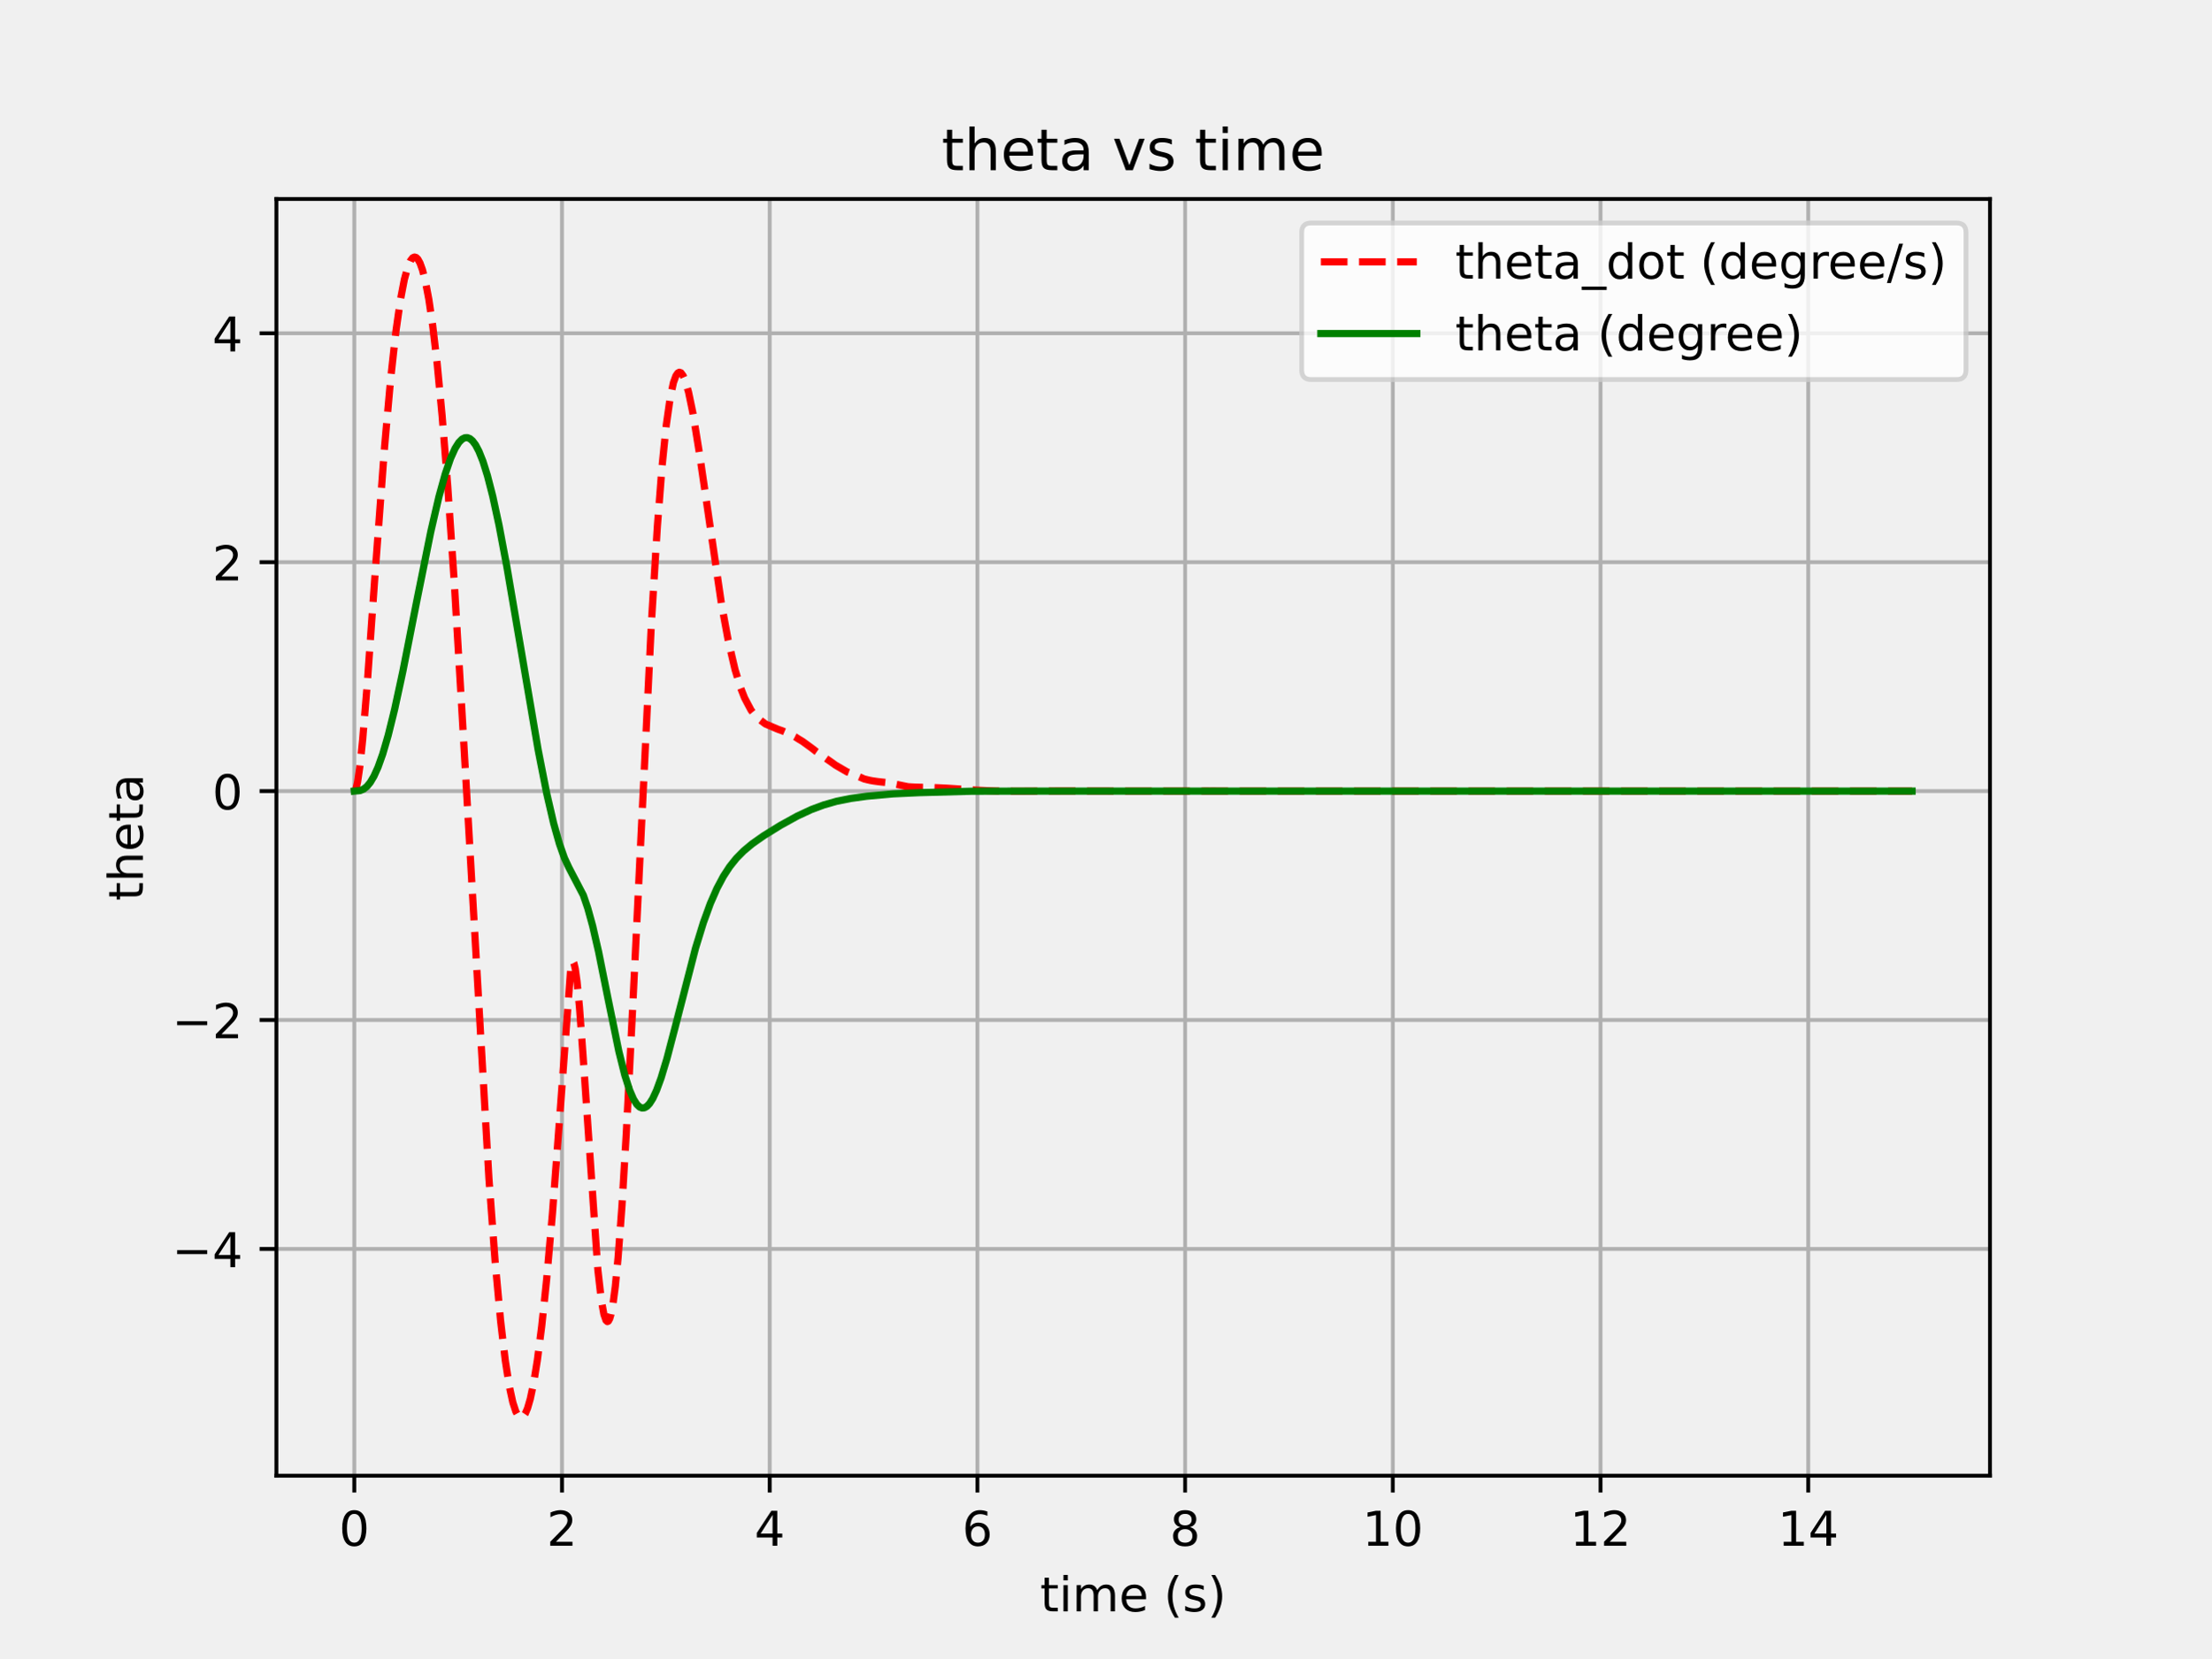
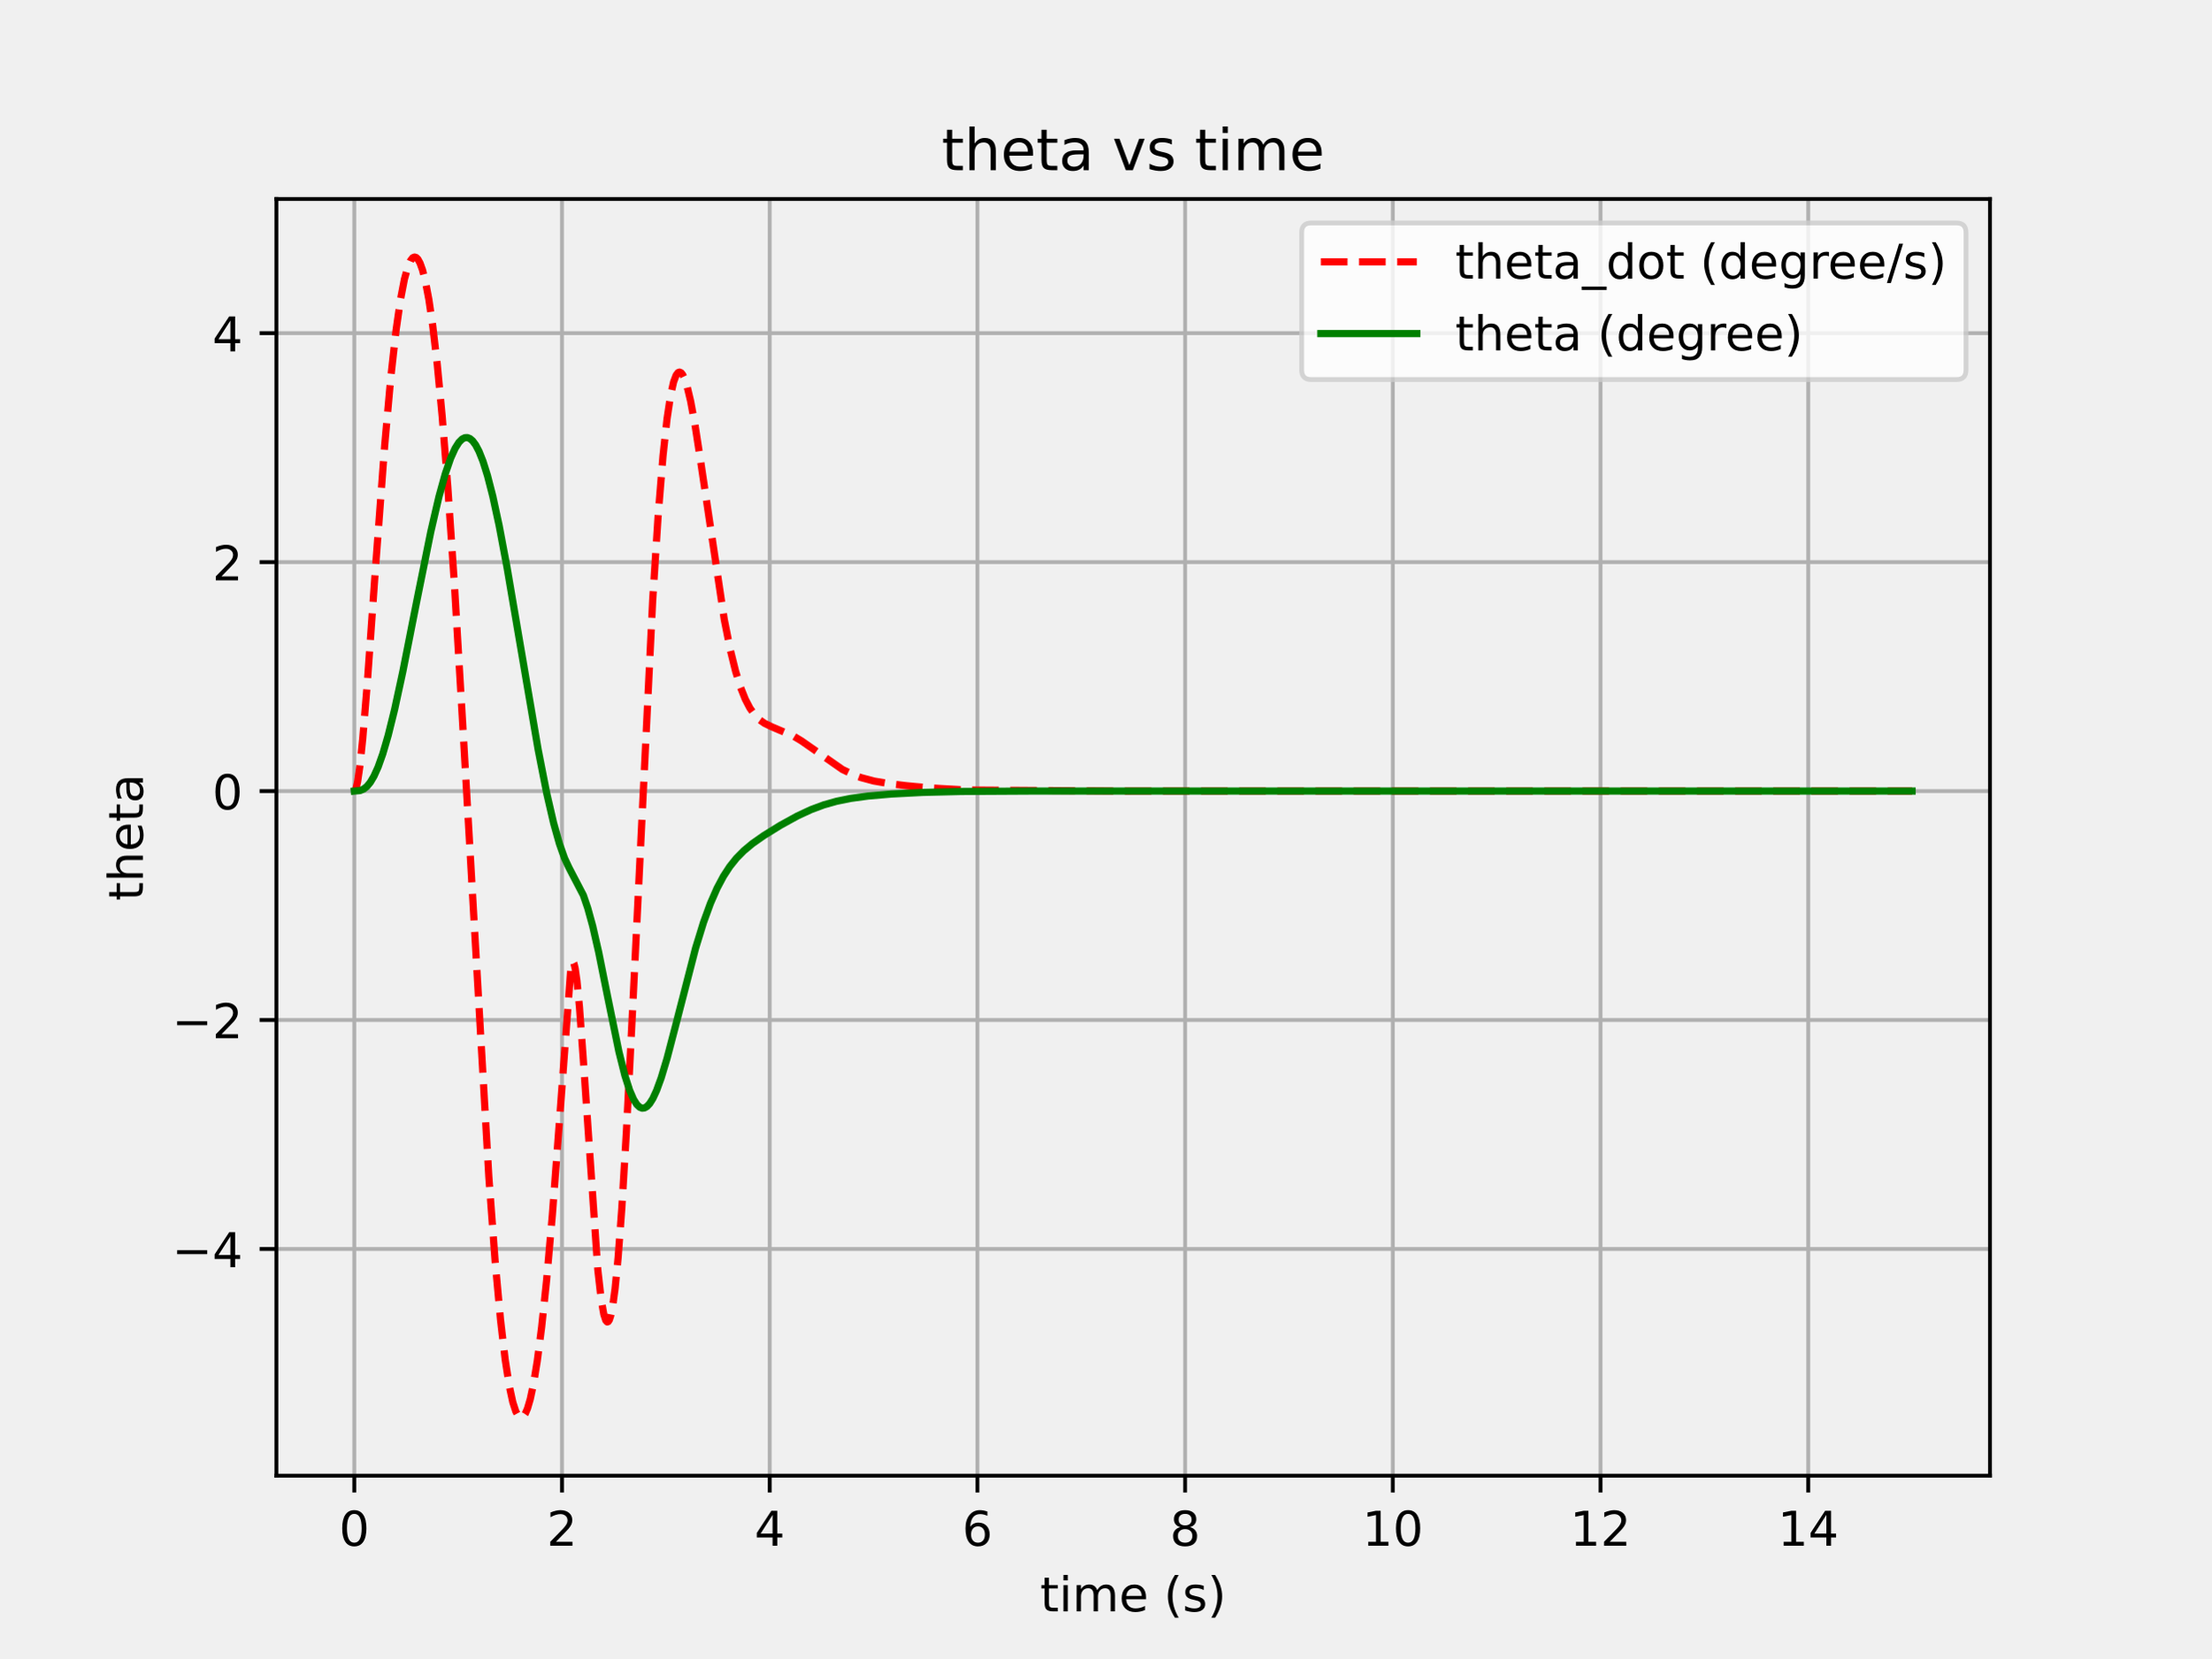
<svg xmlns="http://www.w3.org/2000/svg" xmlns:xlink="http://www.w3.org/1999/xlink" width="460.8pt" height="345.6pt" viewBox="0 0 460.8 345.6" version="1.1">
  <defs>
    <style type="text/css">*{stroke-linejoin: round; stroke-linecap: butt}</style>
  </defs>
  <g id="figure_1">
    <g id="patch_1">
      <path d="M 0 345.6  L 460.8 345.6  L 460.8 0  L 0 0  L 0 345.6  z " style="fill: none" />
    </g>
    <g id="axes_1">
      <g id="patch_2">
        <path d="M 57.6 307.584  L 414.72 307.584  L 414.72 41.472  L 57.6 41.472  L 57.6 307.584  z " style="fill: none" />
      </g>
      <g id="matplotlib.axis_1">
        <g id="xtick_1">
          <g id="line2d_1">
-             <path d="M 73.833 307.584  L 73.833 41.472  " clip-path="url(#pa5dc14d1ec)" style="fill: none; stroke: #b0b0b0; stroke-width: 0.8; stroke-linecap: square" />
+             <path d="M 73.833 307.584  L 73.833 41.472  " clip-path="url(#p2cf4526ecc)" style="fill: none; stroke: #b0b0b0; stroke-width: 0.8; stroke-linecap: square" />
          </g>
          <g id="line2d_2">
            <defs>
-               <path id="m0cd91c188b" d="M 0 0  L 0 3.5  " style="stroke: #000000; stroke-width: 0.8" />
-             </defs>
-             <g>
-               <use xlink:href="#m0cd91c188b" x="73.833" y="307.584" style="stroke: #000000; stroke-width: 0.8" />
+               <path id="m7f314eab13" d="M 0 0  L 0 3.5  " style="stroke: #000000; stroke-width: 0.8" />
+             </defs>
+             <g>
+               <use xlink:href="#m7f314eab13" x="73.833" y="307.584" style="stroke: #000000; stroke-width: 0.8" />
            </g>
          </g>
          <g id="text_1">
            <g transform="translate(70.65148 322.1824)scale(0.1 -0.1)">
              <defs>
                <path id="DejaVuSans-30" d="M 2034 4250  Q 1547 4250 1301 3770  Q 1056 3291 1056 2328  Q 1056 1369 1301 889  Q 1547 409 2034 409  Q 2525 409 2770 889  Q 3016 1369 3016 2328  Q 3016 3291 2770 3770  Q 2525 4250 2034 4250  z M 2034 4750  Q 2819 4750 3233 4129  Q 3647 3509 3647 2328  Q 3647 1150 3233 529  Q 2819 -91 2034 -91  Q 1250 -91 836 529  Q 422 1150 422 2328  Q 422 3509 836 4129  Q 1250 4750 2034 4750  z " transform="scale(0.015625)" />
              </defs>
              <use xlink:href="#DejaVuSans-30" />
            </g>
          </g>
        </g>
        <g id="xtick_2">
          <g id="line2d_3">
-             <path d="M 117.12 307.584  L 117.12 41.472  " clip-path="url(#pa5dc14d1ec)" style="fill: none; stroke: #b0b0b0; stroke-width: 0.8; stroke-linecap: square" />
+             <path d="M 117.12 307.584  L 117.12 41.472  " clip-path="url(#p2cf4526ecc)" style="fill: none; stroke: #b0b0b0; stroke-width: 0.8; stroke-linecap: square" />
          </g>
          <g id="line2d_4">
            <g>
-               <use xlink:href="#m0cd91c188b" x="117.12" y="307.584" style="stroke: #000000; stroke-width: 0.8" />
+               <use xlink:href="#m7f314eab13" x="117.12" y="307.584" style="stroke: #000000; stroke-width: 0.8" />
            </g>
          </g>
          <g id="text_2">
            <g transform="translate(113.9387 322.1824)scale(0.1 -0.1)">
              <defs>
                <path id="DejaVuSans-32" d="M 1228 531  L 3431 531  L 3431 0  L 469 0  L 469 531  Q 828 903 1448 1529  Q 2069 2156 2228 2338  Q 2531 2678 2651 2914  Q 2772 3150 2772 3378  Q 2772 3750 2511 3984  Q 2250 4219 1831 4219  Q 1534 4219 1204 4116  Q 875 4013 500 3803  L 500 4441  Q 881 4594 1212 4672  Q 1544 4750 1819 4750  Q 2544 4750 2975 4387  Q 3406 4025 3406 3419  Q 3406 3131 3298 2873  Q 3191 2616 2906 2266  Q 2828 2175 2409 1742  Q 1991 1309 1228 531  z " transform="scale(0.015625)" />
              </defs>
              <use xlink:href="#DejaVuSans-32" />
            </g>
          </g>
        </g>
        <g id="xtick_3">
          <g id="line2d_5">
-             <path d="M 160.407 307.584  L 160.407 41.472  " clip-path="url(#pa5dc14d1ec)" style="fill: none; stroke: #b0b0b0; stroke-width: 0.8; stroke-linecap: square" />
+             <path d="M 160.407 307.584  L 160.407 41.472  " clip-path="url(#p2cf4526ecc)" style="fill: none; stroke: #b0b0b0; stroke-width: 0.8; stroke-linecap: square" />
          </g>
          <g id="line2d_6">
            <g>
-               <use xlink:href="#m0cd91c188b" x="160.407" y="307.584" style="stroke: #000000; stroke-width: 0.8" />
+               <use xlink:href="#m7f314eab13" x="160.407" y="307.584" style="stroke: #000000; stroke-width: 0.8" />
            </g>
          </g>
          <g id="text_3">
            <g transform="translate(157.226 322.1824)scale(0.1 -0.1)">
              <defs>
                <path id="DejaVuSans-34" d="M 2419 4116  L 825 1625  L 2419 1625  L 2419 4116  z M 2253 4666  L 3047 4666  L 3047 1625  L 3713 1625  L 3713 1100  L 3047 1100  L 3047 0  L 2419 0  L 2419 1100  L 313 1100  L 313 1709  L 2253 4666  z " transform="scale(0.015625)" />
              </defs>
              <use xlink:href="#DejaVuSans-34" />
            </g>
          </g>
        </g>
        <g id="xtick_4">
          <g id="line2d_7">
-             <path d="M 203.695 307.584  L 203.695 41.472  " clip-path="url(#pa5dc14d1ec)" style="fill: none; stroke: #b0b0b0; stroke-width: 0.8; stroke-linecap: square" />
+             <path d="M 203.695 307.584  L 203.695 41.472  " clip-path="url(#p2cf4526ecc)" style="fill: none; stroke: #b0b0b0; stroke-width: 0.8; stroke-linecap: square" />
          </g>
          <g id="line2d_8">
            <g>
-               <use xlink:href="#m0cd91c188b" x="203.695" y="307.584" style="stroke: #000000; stroke-width: 0.8" />
+               <use xlink:href="#m7f314eab13" x="203.695" y="307.584" style="stroke: #000000; stroke-width: 0.8" />
            </g>
          </g>
          <g id="text_4">
            <g transform="translate(200.5133 322.1824)scale(0.1 -0.1)">
              <defs>
                <path id="DejaVuSans-36" d="M 2113 2584  Q 1688 2584 1439 2293  Q 1191 2003 1191 1497  Q 1191 994 1439 701  Q 1688 409 2113 409  Q 2538 409 2786 701  Q 3034 994 3034 1497  Q 3034 2003 2786 2293  Q 2538 2584 2113 2584  z M 3366 4563  L 3366 3988  Q 3128 4100 2886 4159  Q 2644 4219 2406 4219  Q 1781 4219 1451 3797  Q 1122 3375 1075 2522  Q 1259 2794 1537 2939  Q 1816 3084 2150 3084  Q 2853 3084 3261 2657  Q 3669 2231 3669 1497  Q 3669 778 3244 343  Q 2819 -91 2113 -91  Q 1303 -91 875 529  Q 447 1150 447 2328  Q 447 3434 972 4092  Q 1497 4750 2381 4750  Q 2619 4750 2861 4703  Q 3103 4656 3366 4563  z " transform="scale(0.015625)" />
              </defs>
              <use xlink:href="#DejaVuSans-36" />
            </g>
          </g>
        </g>
        <g id="xtick_5">
          <g id="line2d_9">
-             <path d="M 246.982 307.584  L 246.982 41.472  " clip-path="url(#pa5dc14d1ec)" style="fill: none; stroke: #b0b0b0; stroke-width: 0.8; stroke-linecap: square" />
+             <path d="M 246.982 307.584  L 246.982 41.472  " clip-path="url(#p2cf4526ecc)" style="fill: none; stroke: #b0b0b0; stroke-width: 0.8; stroke-linecap: square" />
          </g>
          <g id="line2d_10">
            <g>
-               <use xlink:href="#m0cd91c188b" x="246.982" y="307.584" style="stroke: #000000; stroke-width: 0.8" />
+               <use xlink:href="#m7f314eab13" x="246.982" y="307.584" style="stroke: #000000; stroke-width: 0.8" />
            </g>
          </g>
          <g id="text_5">
            <g transform="translate(243.8006 322.1824)scale(0.1 -0.1)">
              <defs>
                <path id="DejaVuSans-38" d="M 2034 2216  Q 1584 2216 1326 1975  Q 1069 1734 1069 1313  Q 1069 891 1326 650  Q 1584 409 2034 409  Q 2484 409 2743 651  Q 3003 894 3003 1313  Q 3003 1734 2745 1975  Q 2488 2216 2034 2216  z M 1403 2484  Q 997 2584 770 2862  Q 544 3141 544 3541  Q 544 4100 942 4425  Q 1341 4750 2034 4750  Q 2731 4750 3128 4425  Q 3525 4100 3525 3541  Q 3525 3141 3298 2862  Q 3072 2584 2669 2484  Q 3125 2378 3379 2068  Q 3634 1759 3634 1313  Q 3634 634 3220 271  Q 2806 -91 2034 -91  Q 1263 -91 848 271  Q 434 634 434 1313  Q 434 1759 690 2068  Q 947 2378 1403 2484  z M 1172 3481  Q 1172 3119 1398 2916  Q 1625 2713 2034 2713  Q 2441 2713 2670 2916  Q 2900 3119 2900 3481  Q 2900 3844 2670 4047  Q 2441 4250 2034 4250  Q 1625 4250 1398 4047  Q 1172 3844 1172 3481  z " transform="scale(0.015625)" />
              </defs>
              <use xlink:href="#DejaVuSans-38" />
            </g>
          </g>
        </g>
        <g id="xtick_6">
          <g id="line2d_11">
-             <path d="M 290.269 307.584  L 290.269 41.472  " clip-path="url(#pa5dc14d1ec)" style="fill: none; stroke: #b0b0b0; stroke-width: 0.8; stroke-linecap: square" />
+             <path d="M 290.269 307.584  L 290.269 41.472  " clip-path="url(#p2cf4526ecc)" style="fill: none; stroke: #b0b0b0; stroke-width: 0.8; stroke-linecap: square" />
          </g>
          <g id="line2d_12">
            <g>
-               <use xlink:href="#m0cd91c188b" x="290.269" y="307.584" style="stroke: #000000; stroke-width: 0.8" />
+               <use xlink:href="#m7f314eab13" x="290.269" y="307.584" style="stroke: #000000; stroke-width: 0.8" />
            </g>
          </g>
          <g id="text_6">
            <g transform="translate(283.9066 322.1824)scale(0.1 -0.1)">
              <defs>
                <path id="DejaVuSans-31" d="M 794 531  L 1825 531  L 1825 4091  L 703 3866  L 703 4441  L 1819 4666  L 2450 4666  L 2450 531  L 3481 531  L 3481 0  L 794 0  L 794 531  z " transform="scale(0.015625)" />
              </defs>
              <use xlink:href="#DejaVuSans-31" />
              <use xlink:href="#DejaVuSans-30" x="63.623" />
            </g>
          </g>
        </g>
        <g id="xtick_7">
          <g id="line2d_13">
-             <path d="M 333.556 307.584  L 333.556 41.472  " clip-path="url(#pa5dc14d1ec)" style="fill: none; stroke: #b0b0b0; stroke-width: 0.8; stroke-linecap: square" />
+             <path d="M 333.556 307.584  L 333.556 41.472  " clip-path="url(#p2cf4526ecc)" style="fill: none; stroke: #b0b0b0; stroke-width: 0.8; stroke-linecap: square" />
          </g>
          <g id="line2d_14">
            <g>
-               <use xlink:href="#m0cd91c188b" x="333.556" y="307.584" style="stroke: #000000; stroke-width: 0.8" />
+               <use xlink:href="#m7f314eab13" x="333.556" y="307.584" style="stroke: #000000; stroke-width: 0.8" />
            </g>
          </g>
          <g id="text_7">
            <g transform="translate(327.1939 322.1824)scale(0.1 -0.1)">
              <use xlink:href="#DejaVuSans-31" />
              <use xlink:href="#DejaVuSans-32" x="63.623" />
            </g>
          </g>
        </g>
        <g id="xtick_8">
          <g id="line2d_15">
-             <path d="M 376.844 307.584  L 376.844 41.472  " clip-path="url(#pa5dc14d1ec)" style="fill: none; stroke: #b0b0b0; stroke-width: 0.8; stroke-linecap: square" />
+             <path d="M 376.844 307.584  L 376.844 41.472  " clip-path="url(#p2cf4526ecc)" style="fill: none; stroke: #b0b0b0; stroke-width: 0.8; stroke-linecap: square" />
          </g>
          <g id="line2d_16">
            <g>
-               <use xlink:href="#m0cd91c188b" x="376.844" y="307.584" style="stroke: #000000; stroke-width: 0.8" />
+               <use xlink:href="#m7f314eab13" x="376.844" y="307.584" style="stroke: #000000; stroke-width: 0.8" />
            </g>
          </g>
          <g id="text_8">
            <g transform="translate(370.4811 322.1824)scale(0.1 -0.1)">
              <use xlink:href="#DejaVuSans-31" />
              <use xlink:href="#DejaVuSans-34" x="63.623" />
            </g>
          </g>
        </g>
        <g id="text_9">
          <g transform="translate(216.7686 335.8606)scale(0.1 -0.1)">
            <defs>
              <path id="DejaVuSans-74" d="M 1172 4494  L 1172 3500  L 2356 3500  L 2356 3053  L 1172 3053  L 1172 1153  Q 1172 725 1289 603  Q 1406 481 1766 481  L 2356 481  L 2356 0  L 1766 0  Q 1100 0 847 248  Q 594 497 594 1153  L 594 3053  L 172 3053  L 172 3500  L 594 3500  L 594 4494  L 1172 4494  z " transform="scale(0.015625)" />
              <path id="DejaVuSans-69" d="M 603 3500  L 1178 3500  L 1178 0  L 603 0  L 603 3500  z M 603 4863  L 1178 4863  L 1178 4134  L 603 4134  L 603 4863  z " transform="scale(0.015625)" />
              <path id="DejaVuSans-6d" d="M 3328 2828  Q 3544 3216 3844 3400  Q 4144 3584 4550 3584  Q 5097 3584 5394 3201  Q 5691 2819 5691 2113  L 5691 0  L 5113 0  L 5113 2094  Q 5113 2597 4934 2840  Q 4756 3084 4391 3084  Q 3944 3084 3684 2787  Q 3425 2491 3425 1978  L 3425 0  L 2847 0  L 2847 2094  Q 2847 2600 2669 2842  Q 2491 3084 2119 3084  Q 1678 3084 1418 2786  Q 1159 2488 1159 1978  L 1159 0  L 581 0  L 581 3500  L 1159 3500  L 1159 2956  Q 1356 3278 1631 3431  Q 1906 3584 2284 3584  Q 2666 3584 2933 3390  Q 3200 3197 3328 2828  z " transform="scale(0.015625)" />
              <path id="DejaVuSans-65" d="M 3597 1894  L 3597 1613  L 953 1613  Q 991 1019 1311 708  Q 1631 397 2203 397  Q 2534 397 2845 478  Q 3156 559 3463 722  L 3463 178  Q 3153 47 2828 -22  Q 2503 -91 2169 -91  Q 1331 -91 842 396  Q 353 884 353 1716  Q 353 2575 817 3079  Q 1281 3584 2069 3584  Q 2775 3584 3186 3129  Q 3597 2675 3597 1894  z M 3022 2063  Q 3016 2534 2758 2815  Q 2500 3097 2075 3097  Q 1594 3097 1305 2825  Q 1016 2553 972 2059  L 3022 2063  z " transform="scale(0.015625)" />
              <path id="DejaVuSans-20" transform="scale(0.015625)" />
              <path id="DejaVuSans-28" d="M 1984 4856  Q 1566 4138 1362 3434  Q 1159 2731 1159 2009  Q 1159 1288 1364 580  Q 1569 -128 1984 -844  L 1484 -844  Q 1016 -109 783 600  Q 550 1309 550 2009  Q 550 2706 781 3412  Q 1013 4119 1484 4856  L 1984 4856  z " transform="scale(0.015625)" />
              <path id="DejaVuSans-73" d="M 2834 3397  L 2834 2853  Q 2591 2978 2328 3040  Q 2066 3103 1784 3103  Q 1356 3103 1142 2972  Q 928 2841 928 2578  Q 928 2378 1081 2264  Q 1234 2150 1697 2047  L 1894 2003  Q 2506 1872 2764 1633  Q 3022 1394 3022 966  Q 3022 478 2636 193  Q 2250 -91 1575 -91  Q 1294 -91 989 -36  Q 684 19 347 128  L 347 722  Q 666 556 975 473  Q 1284 391 1588 391  Q 1994 391 2212 530  Q 2431 669 2431 922  Q 2431 1156 2273 1281  Q 2116 1406 1581 1522  L 1381 1569  Q 847 1681 609 1914  Q 372 2147 372 2553  Q 372 3047 722 3315  Q 1072 3584 1716 3584  Q 2034 3584 2315 3537  Q 2597 3491 2834 3397  z " transform="scale(0.015625)" />
              <path id="DejaVuSans-29" d="M 513 4856  L 1013 4856  Q 1481 4119 1714 3412  Q 1947 2706 1947 2009  Q 1947 1309 1714 600  Q 1481 -109 1013 -844  L 513 -844  Q 928 -128 1133 580  Q 1338 1288 1338 2009  Q 1338 2731 1133 3434  Q 928 4138 513 4856  z " transform="scale(0.015625)" />
            </defs>
            <use xlink:href="#DejaVuSans-74" />
            <use xlink:href="#DejaVuSans-69" x="39.209" />
            <use xlink:href="#DejaVuSans-6d" x="66.992" />
            <use xlink:href="#DejaVuSans-65" x="164.404" />
            <use xlink:href="#DejaVuSans-20" x="225.928" />
            <use xlink:href="#DejaVuSans-28" x="257.715" />
            <use xlink:href="#DejaVuSans-73" x="296.729" />
            <use xlink:href="#DejaVuSans-29" x="348.828" />
          </g>
        </g>
      </g>
      <g id="matplotlib.axis_2">
        <g id="ytick_1">
          <g id="line2d_17">
-             <path d="M 57.6 260.321  L 414.72 260.321  " clip-path="url(#pa5dc14d1ec)" style="fill: none; stroke: #b0b0b0; stroke-width: 0.8; stroke-linecap: square" />
+             <path d="M 57.6 260.327  L 414.72 260.327  " clip-path="url(#p2cf4526ecc)" style="fill: none; stroke: #b0b0b0; stroke-width: 0.8; stroke-linecap: square" />
          </g>
          <g id="line2d_18">
            <defs>
-               <path id="mc0f0cd3b5d" d="M 0 0  L -3.5 0  " style="stroke: #000000; stroke-width: 0.8" />
-             </defs>
-             <g>
-               <use xlink:href="#mc0f0cd3b5d" x="57.6" y="260.321" style="stroke: #000000; stroke-width: 0.8" />
+               <path id="md857c1c3d3" d="M 0 0  L -3.5 0  " style="stroke: #000000; stroke-width: 0.8" />
+             </defs>
+             <g>
+               <use xlink:href="#md857c1c3d3" x="57.6" y="260.327" style="stroke: #000000; stroke-width: 0.8" />
            </g>
          </g>
          <g id="text_10">
-             <g transform="translate(35.85781 264.1198)scale(0.1 -0.1)">
+             <g transform="translate(35.85781 264.1267)scale(0.1 -0.1)">
              <defs>
                <path id="DejaVuSans-2212" d="M 678 2272  L 4684 2272  L 4684 1741  L 678 1741  L 678 2272  z " transform="scale(0.015625)" />
              </defs>
              <use xlink:href="#DejaVuSans-2212" />
              <use xlink:href="#DejaVuSans-34" x="83.789" />
            </g>
          </g>
        </g>
        <g id="ytick_2">
          <g id="line2d_19">
-             <path d="M 57.6 212.604  L 414.72 212.604  " clip-path="url(#pa5dc14d1ec)" style="fill: none; stroke: #b0b0b0; stroke-width: 0.8; stroke-linecap: square" />
+             <path d="M 57.6 212.605  L 414.72 212.605  " clip-path="url(#p2cf4526ecc)" style="fill: none; stroke: #b0b0b0; stroke-width: 0.8; stroke-linecap: square" />
          </g>
          <g id="line2d_20">
            <g>
-               <use xlink:href="#mc0f0cd3b5d" x="57.6" y="212.604" style="stroke: #000000; stroke-width: 0.8" />
+               <use xlink:href="#md857c1c3d3" x="57.6" y="212.605" style="stroke: #000000; stroke-width: 0.8" />
            </g>
          </g>
          <g id="text_11">
-             <g transform="translate(35.85781 216.4033)scale(0.1 -0.1)">
+             <g transform="translate(35.85781 216.4044)scale(0.1 -0.1)">
              <use xlink:href="#DejaVuSans-2212" />
              <use xlink:href="#DejaVuSans-32" x="83.789" />
            </g>
          </g>
        </g>
        <g id="ytick_3">
          <g id="line2d_21">
-             <path d="M 57.6 164.888  L 414.72 164.888  " clip-path="url(#pa5dc14d1ec)" style="fill: none; stroke: #b0b0b0; stroke-width: 0.8; stroke-linecap: square" />
+             <path d="M 57.6 164.883  L 414.72 164.883  " clip-path="url(#p2cf4526ecc)" style="fill: none; stroke: #b0b0b0; stroke-width: 0.8; stroke-linecap: square" />
          </g>
          <g id="line2d_22">
            <g>
-               <use xlink:href="#mc0f0cd3b5d" x="57.6" y="164.888" style="stroke: #000000; stroke-width: 0.8" />
+               <use xlink:href="#md857c1c3d3" x="57.6" y="164.883" style="stroke: #000000; stroke-width: 0.8" />
            </g>
          </g>
          <g id="text_12">
-             <g transform="translate(44.2375 168.6869)scale(0.1 -0.1)">
+             <g transform="translate(44.2375 168.6822)scale(0.1 -0.1)">
              <use xlink:href="#DejaVuSans-30" />
            </g>
          </g>
        </g>
        <g id="ytick_4">
          <g id="line2d_23">
-             <path d="M 57.6 117.171  L 414.72 117.171  " clip-path="url(#pa5dc14d1ec)" style="fill: none; stroke: #b0b0b0; stroke-width: 0.8; stroke-linecap: square" />
+             <path d="M 57.6 117.161  L 414.72 117.161  " clip-path="url(#p2cf4526ecc)" style="fill: none; stroke: #b0b0b0; stroke-width: 0.8; stroke-linecap: square" />
          </g>
          <g id="line2d_24">
            <g>
-               <use xlink:href="#mc0f0cd3b5d" x="57.6" y="117.171" style="stroke: #000000; stroke-width: 0.8" />
+               <use xlink:href="#md857c1c3d3" x="57.6" y="117.161" style="stroke: #000000; stroke-width: 0.8" />
            </g>
          </g>
          <g id="text_13">
-             <g transform="translate(44.2375 120.9704)scale(0.1 -0.1)">
+             <g transform="translate(44.2375 120.9599)scale(0.1 -0.1)">
              <use xlink:href="#DejaVuSans-32" />
            </g>
          </g>
        </g>
        <g id="ytick_5">
          <g id="line2d_25">
-             <path d="M 57.6 69.455  L 414.72 69.455  " clip-path="url(#pa5dc14d1ec)" style="fill: none; stroke: #b0b0b0; stroke-width: 0.8; stroke-linecap: square" />
+             <path d="M 57.6 69.438  L 414.72 69.438  " clip-path="url(#p2cf4526ecc)" style="fill: none; stroke: #b0b0b0; stroke-width: 0.8; stroke-linecap: square" />
          </g>
          <g id="line2d_26">
            <g>
-               <use xlink:href="#mc0f0cd3b5d" x="57.6" y="69.455" style="stroke: #000000; stroke-width: 0.8" />
+               <use xlink:href="#md857c1c3d3" x="57.6" y="69.438" style="stroke: #000000; stroke-width: 0.8" />
            </g>
          </g>
          <g id="text_14">
-             <g transform="translate(44.2375 73.25397)scale(0.1 -0.1)">
+             <g transform="translate(44.2375 73.23769)scale(0.1 -0.1)">
              <use xlink:href="#DejaVuSans-34" />
            </g>
          </g>
        </g>
        <g id="text_15">
          <g transform="translate(29.77812 187.7577)rotate(-90)scale(0.1 -0.1)">
            <defs>
              <path id="DejaVuSans-68" d="M 3513 2113  L 3513 0  L 2938 0  L 2938 2094  Q 2938 2591 2744 2837  Q 2550 3084 2163 3084  Q 1697 3084 1428 2787  Q 1159 2491 1159 1978  L 1159 0  L 581 0  L 581 4863  L 1159 4863  L 1159 2956  Q 1366 3272 1645 3428  Q 1925 3584 2291 3584  Q 2894 3584 3203 3211  Q 3513 2838 3513 2113  z " transform="scale(0.015625)" />
              <path id="DejaVuSans-61" d="M 2194 1759  Q 1497 1759 1228 1600  Q 959 1441 959 1056  Q 959 750 1161 570  Q 1363 391 1709 391  Q 2188 391 2477 730  Q 2766 1069 2766 1631  L 2766 1759  L 2194 1759  z M 3341 1997  L 3341 0  L 2766 0  L 2766 531  Q 2569 213 2275 61  Q 1981 -91 1556 -91  Q 1019 -91 701 211  Q 384 513 384 1019  Q 384 1609 779 1909  Q 1175 2209 1959 2209  L 2766 2209  L 2766 2266  Q 2766 2663 2505 2880  Q 2244 3097 1772 3097  Q 1472 3097 1187 3025  Q 903 2953 641 2809  L 641 3341  Q 956 3463 1253 3523  Q 1550 3584 1831 3584  Q 2591 3584 2966 3190  Q 3341 2797 3341 1997  z " transform="scale(0.015625)" />
            </defs>
            <use xlink:href="#DejaVuSans-74" />
            <use xlink:href="#DejaVuSans-68" x="39.209" />
            <use xlink:href="#DejaVuSans-65" x="102.588" />
            <use xlink:href="#DejaVuSans-74" x="164.111" />
            <use xlink:href="#DejaVuSans-61" x="203.32" />
          </g>
        </g>
      </g>
      <g id="line2d_27">
-         <path d="M 73.833 164.888  L 73.984 164.791  L 74.201 164.311  L 74.515 162.973  L 74.958 159.981  L 75.575 154.143  L 76.473 143.284  L 78.226 118.737  L 80.153 92.954  L 81.43 78.727  L 82.512 69.015  L 83.453 62.452  L 84.265 58.239  L 84.958 55.707  L 85.542 54.331  L 86.007 53.732  L 86.386 53.569  L 86.722 53.667  L 87.079 54.021  L 87.512 54.797  L 88.031 56.228  L 88.648 58.637  L 89.362 62.387  L 90.174 67.901  L 91.094 75.753  L 92.132 86.633  L 93.312 101.463  L 94.676 121.573  L 96.385 150.329  L 101.894 245.688  L 103.203 263.202  L 104.318 275.273  L 105.292 283.536  L 106.136 288.938  L 106.872 292.317  L 107.489 294.207  L 107.997 295.128  L 108.398 295.454  L 108.733 295.461  L 109.069 295.227  L 109.458 294.657  L 109.934 293.531  L 110.508 291.557  L 111.19 288.35  L 111.98 283.492  L 112.889 276.436  L 113.928 266.543  L 115.129 252.867  L 116.579 233.643  L 118.971 201.368  L 119.263 200.48  L 119.436 200.456  L 119.609 200.786  L 119.88 201.944  L 120.258 204.659  L 120.767 210.002  L 121.503 220.033  L 124.587 264.672  L 125.312 270.983  L 125.853 273.968  L 126.286 275.21  L 126.578 275.467  L 126.773 275.373  L 127.054 274.867  L 127.336 273.913  L 127.725 271.882  L 128.223 268.128  L 128.808 262.128  L 129.619 251.241  L 130.517 236.248  L 131.903 208.941  L 135.755 129.685  L 137 109.624  L 137.952 97.409  L 138.85 88.586  L 139.651 82.982  L 140.344 79.733  L 140.863 78.311  L 141.253 77.755  L 141.566 77.585  L 141.902 77.689  L 142.367 78.326  L 142.757 79.211  L 143.482 81.698  L 144.413 86.166  L 145.83 94.953  L 150.321 125.694  L 151.728 133.327  L 153.189 139.595  L 154.293 143.227  L 155.159 145.454  L 156.544 148.068  L 157.745 149.565  L 159.52 150.896  L 162.139 152.005  L 163.005 152.309  L 163.643 152.585  L 164.292 152.849  L 164.974 153.211  L 165.688 153.562  L 166.413 154.031  L 167.247 154.528  L 169.324 156.043  L 170.093 156.646  L 171.186 157.41  L 173.718 159.189  L 174.075 159.452  L 176.521 160.878  L 177.679 161.313  L 180.103 162.363  L 181.239 162.636  L 181.943 162.764  L 182.776 162.882  L 183.501 162.97  L 184.269 163.052  L 185.038 163.132  L 185.525 163.218  L 189.226 163.977  L 190.059 164.029  L 190.784 164.062  L 191.552 164.084  L 192.299 164.103  L 193.046 164.118  L 193.814 164.138  L 194.539 164.158  L 195.308 164.187  L 196.033 164.216  L 196.801 164.255  L 197.526 164.294  L 198.294 164.343  L 199.02 164.389  L 199.788 164.443  L 200.535 164.493  L 201.281 164.546  L 202.028 164.595  L 202.775 164.645  L 203.521 164.688  L 204.268 164.732  L 205.015 164.768  L 205.762 164.803  L 206.53 164.83  L 207.277 164.856  L 208.045 164.874  L 208.792 164.891  L 209.56 164.901  L 210.307 164.91  L 211.053 164.912  L 211.8 164.916  L 212.547 164.914  L 213.293 164.913  L 214.04 164.908  L 214.787 164.906  L 215.534 164.899  L 216.28 164.896  L 217.027 164.889  L 217.774 164.886  L 218.52 164.881  L 219.267 164.879  L 220.014 164.874  L 220.761 164.874  L 221.507 164.871  L 222.254 164.871  L 223.001 164.87  L 223.747 164.872  L 224.494 164.871  L 225.241 164.874  L 225.987 164.874  L 226.734 164.877  L 227.481 164.877  L 228.228 164.881  L 228.974 164.881  L 229.721 164.884  L 230.468 164.884  L 231.214 164.887  L 231.961 164.887  L 232.708 164.89  L 233.455 164.889  L 234.201 164.891  L 234.948 164.89  L 235.695 164.892  L 236.441 164.89  L 237.188 164.892  L 237.935 164.89  L 238.681 164.892  L 239.428 164.89  L 240.175 164.891  L 240.922 164.889  L 241.668 164.89  L 242.415 164.888  L 243.162 164.889  L 243.908 164.887  L 244.655 164.889  L 245.402 164.887  L 246.149 164.888  L 246.895 164.886  L 247.642 164.888  L 248.389 164.886  L 249.135 164.888  L 249.882 164.886  L 250.629 164.888  L 251.375 164.886  L 252.122 164.888  L 252.869 164.886  L 253.616 164.888  L 254.362 164.887  L 255.109 164.888  L 255.856 164.887  L 256.602 164.888  L 257.349 164.887  L 258.096 164.889  L 258.843 164.887  L 259.589 164.889  L 260.336 164.887  L 261.083 164.889  L 261.829 164.887  L 262.576 164.889  L 263.323 164.887  L 264.069 164.889  L 264.816 164.887  L 265.563 164.889  L 266.31 164.887  L 267.056 164.889  L 267.803 164.887  L 268.55 164.889  L 269.296 164.887  L 270.043 164.889  L 270.79 164.887  L 271.537 164.888  L 272.283 164.887  L 273.03 164.888  L 273.777 164.887  L 274.523 164.888  L 275.27 164.887  L 276.017 164.888  L 276.763 164.887  L 277.51 164.888  L 278.257 164.887  L 279.004 164.888  L 279.75 164.887  L 280.497 164.888  L 281.244 164.887  L 281.99 164.888  L 282.737 164.887  L 283.484 164.888  L 284.231 164.887  L 284.977 164.888  L 285.724 164.887  L 286.471 164.888  L 287.217 164.887  L 287.964 164.888  L 288.711 164.887  L 289.457 164.888  L 290.204 164.887  L 290.951 164.888  L 291.698 164.887  L 292.444 164.888  L 293.191 164.887  L 293.938 164.888  L 294.684 164.887  L 295.431 164.888  L 296.178 164.887  L 296.925 164.888  L 297.671 164.887  L 298.418 164.888  L 299.165 164.887  L 299.911 164.888  L 300.658 164.887  L 301.405 164.888  L 302.151 164.887  L 302.898 164.888  L 303.645 164.887  L 304.392 164.888  L 305.138 164.887  L 305.885 164.888  L 306.632 164.887  L 307.378 164.888  L 308.125 164.887  L 308.872 164.888  L 309.619 164.887  L 310.365 164.888  L 311.112 164.887  L 311.859 164.888  L 312.605 164.887  L 313.352 164.888  L 314.099 164.887  L 314.845 164.888  L 315.592 164.887  L 316.339 164.888  L 317.086 164.887  L 317.832 164.888  L 318.579 164.887  L 319.326 164.888  L 320.072 164.887  L 320.819 164.888  L 321.566 164.887  L 322.312 164.888  L 323.059 164.887  L 323.806 164.888  L 324.553 164.887  L 325.299 164.888  L 326.046 164.887  L 326.793 164.888  L 327.539 164.887  L 328.286 164.888  L 329.033 164.887  L 329.78 164.888  L 330.526 164.887  L 331.273 164.888  L 332.02 164.887  L 332.766 164.888  L 333.513 164.887  L 334.26 164.888  L 335.006 164.887  L 335.753 164.888  L 336.5 164.887  L 337.247 164.888  L 337.993 164.887  L 338.74 164.888  L 339.487 164.887  L 340.233 164.888  L 340.98 164.887  L 341.727 164.888  L 342.474 164.887  L 343.22 164.888  L 343.967 164.887  L 344.714 164.888  L 345.46 164.887  L 346.207 164.888  L 346.954 164.887  L 347.7 164.888  L 348.447 164.887  L 349.194 164.888  L 349.941 164.887  L 350.687 164.888  L 351.434 164.887  L 352.181 164.888  L 352.927 164.887  L 353.674 164.888  L 354.421 164.887  L 355.168 164.888  L 355.914 164.887  L 356.661 164.888  L 357.408 164.887  L 358.154 164.888  L 358.901 164.887  L 359.648 164.888  L 360.394 164.887  L 361.141 164.888  L 361.888 164.887  L 362.635 164.888  L 363.381 164.887  L 364.128 164.888  L 364.875 164.887  L 365.621 164.888  L 366.368 164.887  L 367.115 164.888  L 367.862 164.887  L 368.608 164.888  L 369.355 164.887  L 370.102 164.888  L 370.848 164.887  L 371.595 164.888  L 372.342 164.887  L 373.088 164.888  L 373.835 164.887  L 374.582 164.888  L 375.329 164.887  L 376.075 164.888  L 376.822 164.887  L 377.569 164.888  L 378.315 164.887  L 379.062 164.888  L 379.809 164.887  L 380.556 164.888  L 381.302 164.887  L 382.049 164.888  L 382.796 164.887  L 383.542 164.888  L 384.289 164.887  L 385.036 164.888  L 385.782 164.887  L 386.529 164.888  L 387.276 164.887  L 388.023 164.888  L 388.769 164.887  L 389.516 164.888  L 390.263 164.887  L 391.009 164.888  L 391.756 164.887  L 392.503 164.888  L 393.25 164.887  L 393.996 164.888  L 394.743 164.887  L 395.49 164.888  L 396.236 164.887  L 396.983 164.888  L 397.73 164.887  L 398.476 164.888  L 398.487 164.887  L 398.487 164.887  " clip-path="url(#pa5dc14d1ec)" style="fill: none; stroke-dasharray: 5.55,2.4; stroke-dashoffset: 0; stroke: #ff0000; stroke-width: 1.5" />
+         <path d="M 73.833 164.883  L 73.989 164.775  L 74.203 164.287  L 74.519 162.925  L 74.965 159.897  L 75.588 153.968  L 76.493 142.994  L 78.287 117.859  L 80.176 92.661  L 81.451 78.513  L 82.529 68.883  L 83.466 62.379  L 84.28 58.177  L 84.975 55.659  L 85.555 54.31  L 86.022 53.721  L 86.395 53.568  L 86.726 53.669  L 87.087 54.031  L 87.52 54.814  L 88.04 56.252  L 88.654 58.66  L 89.369 62.418  L 90.184 67.974  L 91.109 75.884  L 92.148 86.792  L 93.325 101.622  L 94.691 121.791  L 96.405 150.644  L 101.874 245.353  L 103.188 262.971  L 104.303 275.084  L 105.277 283.387  L 106.127 288.862  L 106.863 292.263  L 107.484 294.183  L 107.995 295.118  L 108.4 295.453  L 108.733 295.463  L 109.064 295.238  L 109.454 294.677  L 109.928 293.567  L 110.499 291.617  L 111.177 288.453  L 111.964 283.64  L 112.871 276.639  L 113.91 266.787  L 115.109 253.18  L 116.546 234.184  L 118.994 201.299  L 119.278 200.499  L 119.44 200.499  L 119.609 200.821  L 119.86 201.855  L 120.232 204.461  L 120.758 209.909  L 121.537 220.587  L 124.572 264.596  L 125.284 270.869  L 125.832 273.956  L 126.245 275.217  L 126.541 275.538  L 126.738 275.479  L 126.972 275.129  L 127.28 274.206  L 127.676 272.253  L 128.18 268.559  L 128.81 262.148  L 129.58 251.852  L 130.543 235.806  L 131.881 209.403  L 136.019 125.061  L 137.171 107.198  L 138.162 95.08  L 139.01 87.264  L 139.74 82.433  L 140.378 79.602  L 140.9 78.206  L 141.309 77.659  L 141.618 77.549  L 141.93 77.688  L 142.255 78.086  L 142.668 78.943  L 143.203 80.582  L 143.917 83.585  L 144.835 88.541  L 146.034 96.291  L 150.93 129.097  L 152.206 135.491  L 153.297 139.92  L 154.33 143.26  L 155.312 145.735  L 156.271 147.577  L 157.273 148.995  L 158.375 150.091  L 159.295 150.738  L 160.829 151.489  L 165.312 153.391  L 167.028 154.424  L 168.641 155.55  L 175.547 160.372  L 178.006 161.547  L 179.378 162.055  L 182.092 162.786  L 185.388 163.347  L 188.957 163.769  L 190.977 163.96  L 193.505 164.186  L 195.805 164.342  L 199.281 164.537  L 201.4 164.663  L 233.571 164.887  L 237.218 164.885  L 240.943 164.885  L 244.638 164.885  L 248.324 164.885  L 252.027 164.885  L 255.722 164.884  L 259.412 164.884  L 263.111 164.884  L 266.801 164.883  L 270.495 164.883  L 274.19 164.883  L 277.885 164.883  L 281.579 164.883  L 285.274 164.883  L 288.968 164.883  L 292.663 164.883  L 296.357 164.883  L 300.052 164.883  L 303.747 164.883  L 307.441 164.883  L 311.136 164.883  L 314.83 164.883  L 318.525 164.883  L 322.219 164.883  L 325.914 164.883  L 329.609 164.883  L 333.303 164.883  L 336.998 164.883  L 340.692 164.883  L 344.387 164.883  L 348.081 164.883  L 351.776 164.883  L 355.471 164.883  L 359.165 164.883  L 362.86 164.883  L 366.554 164.883  L 370.249 164.883  L 373.943 164.883  L 377.638 164.883  L 381.333 164.883  L 385.027 164.883  L 388.722 164.883  L 392.416 164.883  L 396.111 164.883  L 398.487 164.883  L 398.487 164.883  " clip-path="url(#p2cf4526ecc)" style="fill: none; stroke-dasharray: 5.55,2.4; stroke-dashoffset: 0; stroke: #ff0000; stroke-width: 1.5" />
      </g>
      <g id="line2d_28">
-         <path d="M 73.833 164.888  L 75.045 164.777  L 75.77 164.471  L 76.452 163.933  L 77.155 163.083  L 77.923 161.79  L 78.778 159.895  L 79.752 157.169  L 80.889 153.287  L 82.241 147.824  L 83.951 139.928  L 86.732 125.855  L 89.773 110.81  L 91.461 103.546  L 92.793 98.742  L 93.896 95.538  L 94.827 93.471  L 95.617 92.217  L 96.288 91.535  L 96.872 91.238  L 97.392 91.211  L 97.911 91.412  L 98.463 91.875  L 99.091 92.711  L 99.805 94.06  L 100.628 96.12  L 101.58 99.147  L 102.684 103.442  L 103.993 109.482  L 105.627 118.136  L 108.03 132.204  L 112.142 156.283  L 113.928 165.357  L 115.367 171.577  L 116.579 175.887  L 117.629 178.85  L 118.548 180.824  L 121.557 186.581  L 122.477 189.268  L 123.505 193  L 124.739 198.376  L 126.611 207.676  L 128.97 219.156  L 130.204 224.087  L 131.188 227.176  L 132.011 229.083  L 132.714 230.195  L 133.309 230.751  L 133.829 230.949  L 134.305 230.898  L 134.803 230.614  L 135.366 230.021  L 136.026 228.978  L 136.816 227.281  L 137.768 224.673  L 138.969 220.69  L 140.69 214.129  L 144.954 197.593  L 146.588 192.291  L 148.038 188.309  L 149.401 185.189  L 150.733 182.683  L 152.064 180.638  L 153.46 178.897  L 154.986 177.352  L 156.782 175.858  L 159.152 174.194  L 162.615 172.05  L 166.164 170.092  L 169.054 168.748  L 171.651 167.779  L 174.346 167.015  L 177.278 166.422  L 180.644 165.958  L 186.152 165.464  L 191.542 165.213  L 202.537 164.916  L 213.878 164.891  L 322.929 164.888  L 398.487 164.888  L 398.487 164.888  " clip-path="url(#pa5dc14d1ec)" style="fill: none; stroke: #008000; stroke-width: 1.5; stroke-linecap: square" />
+         <path d="M 73.833 164.883  L 75.045 164.772  L 75.766 164.469  L 76.447 163.934  L 77.155 163.081  L 77.926 161.785  L 78.785 159.88  L 79.763 157.139  L 80.897 153.261  L 82.25 147.796  L 83.962 139.888  L 86.741 125.825  L 89.782 110.782  L 91.47 103.521  L 92.801 98.719  L 93.905 95.517  L 94.838 93.449  L 95.63 92.195  L 96.303 91.515  L 96.883 91.224  L 97.407 91.2  L 97.924 91.404  L 98.481 91.874  L 99.106 92.713  L 99.82 94.067  L 100.643 96.133  L 101.591 99.149  L 102.695 103.447  L 104.006 109.499  L 105.645 118.181  L 108.047 132.253  L 112.153 156.293  L 113.938 165.367  L 115.373 171.57  L 116.59 175.897  L 117.642 178.866  L 118.564 180.842  L 121.563 186.59  L 122.488 189.294  L 123.514 193.025  L 124.749 198.419  L 126.63 207.773  L 128.981 219.212  L 130.217 224.148  L 131.204 227.236  L 132.028 229.139  L 132.727 230.236  L 133.32 230.786  L 133.835 230.98  L 134.316 230.927  L 134.816 230.638  L 135.381 230.038  L 136.041 228.989  L 136.829 227.291  L 137.785 224.664  L 138.993 220.65  L 140.72 214.052  L 144.958 197.613  L 146.596 192.294  L 148.053 188.293  L 149.421 185.164  L 150.752 182.659  L 152.09 180.606  L 153.486 178.866  L 155.012 177.321  L 156.804 175.829  L 159.161 174.172  L 162.632 172.023  L 166.177 170.071  L 169.034 168.744  L 171.668 167.764  L 174.344 167.008  L 177.298 166.41  L 180.886 165.92  L 185.741 165.498  L 192.265 165.159  L 200.359 164.963  L 216.161 164.876  L 291.126 164.883  L 398.487 164.883  L 398.487 164.883  " clip-path="url(#p2cf4526ecc)" style="fill: none; stroke: #008000; stroke-width: 1.5; stroke-linecap: square" />
      </g>
      <g id="patch_3">
        <path d="M 57.6 307.584  L 57.6 41.472  " style="fill: none; stroke: #000000; stroke-width: 0.8; stroke-linejoin: miter; stroke-linecap: square" />
      </g>
      <g id="patch_4">
        <path d="M 414.72 307.584  L 414.72 41.472  " style="fill: none; stroke: #000000; stroke-width: 0.8; stroke-linejoin: miter; stroke-linecap: square" />
      </g>
      <g id="patch_5">
        <path d="M 57.6 307.584  L 414.72 307.584  " style="fill: none; stroke: #000000; stroke-width: 0.8; stroke-linejoin: miter; stroke-linecap: square" />
      </g>
      <g id="patch_6">
        <path d="M 57.6 41.472  L 414.72 41.472  " style="fill: none; stroke: #000000; stroke-width: 0.8; stroke-linejoin: miter; stroke-linecap: square" />
      </g>
      <g id="text_16">
        <g transform="translate(196.2384 35.472)scale(0.12 -0.12)">
          <defs>
            <path id="DejaVuSans-76" d="M 191 3500  L 800 3500  L 1894 563  L 2988 3500  L 3597 3500  L 2284 0  L 1503 0  L 191 3500  z " transform="scale(0.015625)" />
          </defs>
          <use xlink:href="#DejaVuSans-74" />
          <use xlink:href="#DejaVuSans-68" x="39.209" />
          <use xlink:href="#DejaVuSans-65" x="102.588" />
          <use xlink:href="#DejaVuSans-74" x="164.111" />
          <use xlink:href="#DejaVuSans-61" x="203.32" />
          <use xlink:href="#DejaVuSans-20" x="264.6" />
          <use xlink:href="#DejaVuSans-76" x="296.387" />
          <use xlink:href="#DejaVuSans-73" x="355.566" />
          <use xlink:href="#DejaVuSans-20" x="407.666" />
          <use xlink:href="#DejaVuSans-74" x="439.453" />
          <use xlink:href="#DejaVuSans-69" x="478.662" />
          <use xlink:href="#DejaVuSans-6d" x="506.445" />
          <use xlink:href="#DejaVuSans-65" x="603.857" />
        </g>
      </g>
      <g id="legend_1">
        <g id="patch_7">
          <path d="M 273.272 79.106  L 407.72 79.106  Q 409.72 79.106 409.72 77.106  L 409.72 48.472  Q 409.72 46.472 407.72 46.472  L 273.272 46.472  Q 271.272 46.472 271.272 48.472  L 271.272 77.106  Q 271.272 79.106 273.272 79.106  z " style="fill: #ffffff; opacity: 0.8; stroke: #cccccc; stroke-linejoin: miter" />
        </g>
        <g id="line2d_29">
          <path d="M 275.272 54.57  L 285.272 54.57  L 295.272 54.57  " style="fill: none; stroke-dasharray: 5.55,2.4; stroke-dashoffset: 0; stroke: #ff0000; stroke-width: 1.5" />
        </g>
        <g id="text_17">
          <g transform="translate(303.2716 58.07044)scale(0.1 -0.1)">
            <defs>
              <path id="DejaVuSans-5f" d="M 3263 -1063  L 3263 -1509  L -63 -1509  L -63 -1063  L 3263 -1063  z " transform="scale(0.015625)" />
              <path id="DejaVuSans-64" d="M 2906 2969  L 2906 4863  L 3481 4863  L 3481 0  L 2906 0  L 2906 525  Q 2725 213 2448 61  Q 2172 -91 1784 -91  Q 1150 -91 751 415  Q 353 922 353 1747  Q 353 2572 751 3078  Q 1150 3584 1784 3584  Q 2172 3584 2448 3432  Q 2725 3281 2906 2969  z M 947 1747  Q 947 1113 1208 752  Q 1469 391 1925 391  Q 2381 391 2643 752  Q 2906 1113 2906 1747  Q 2906 2381 2643 2742  Q 2381 3103 1925 3103  Q 1469 3103 1208 2742  Q 947 2381 947 1747  z " transform="scale(0.015625)" />
              <path id="DejaVuSans-6f" d="M 1959 3097  Q 1497 3097 1228 2736  Q 959 2375 959 1747  Q 959 1119 1226 758  Q 1494 397 1959 397  Q 2419 397 2687 759  Q 2956 1122 2956 1747  Q 2956 2369 2687 2733  Q 2419 3097 1959 3097  z M 1959 3584  Q 2709 3584 3137 3096  Q 3566 2609 3566 1747  Q 3566 888 3137 398  Q 2709 -91 1959 -91  Q 1206 -91 779 398  Q 353 888 353 1747  Q 353 2609 779 3096  Q 1206 3584 1959 3584  z " transform="scale(0.015625)" />
              <path id="DejaVuSans-67" d="M 2906 1791  Q 2906 2416 2648 2759  Q 2391 3103 1925 3103  Q 1463 3103 1205 2759  Q 947 2416 947 1791  Q 947 1169 1205 825  Q 1463 481 1925 481  Q 2391 481 2648 825  Q 2906 1169 2906 1791  z M 3481 434  Q 3481 -459 3084 -895  Q 2688 -1331 1869 -1331  Q 1566 -1331 1297 -1286  Q 1028 -1241 775 -1147  L 775 -588  Q 1028 -725 1275 -790  Q 1522 -856 1778 -856  Q 2344 -856 2625 -561  Q 2906 -266 2906 331  L 2906 616  Q 2728 306 2450 153  Q 2172 0 1784 0  Q 1141 0 747 490  Q 353 981 353 1791  Q 353 2603 747 3093  Q 1141 3584 1784 3584  Q 2172 3584 2450 3431  Q 2728 3278 2906 2969  L 2906 3500  L 3481 3500  L 3481 434  z " transform="scale(0.015625)" />
              <path id="DejaVuSans-72" d="M 2631 2963  Q 2534 3019 2420 3045  Q 2306 3072 2169 3072  Q 1681 3072 1420 2755  Q 1159 2438 1159 1844  L 1159 0  L 581 0  L 581 3500  L 1159 3500  L 1159 2956  Q 1341 3275 1631 3429  Q 1922 3584 2338 3584  Q 2397 3584 2469 3576  Q 2541 3569 2628 3553  L 2631 2963  z " transform="scale(0.015625)" />
              <path id="DejaVuSans-2f" d="M 1625 4666  L 2156 4666  L 531 -594  L 0 -594  L 1625 4666  z " transform="scale(0.015625)" />
            </defs>
            <use xlink:href="#DejaVuSans-74" />
            <use xlink:href="#DejaVuSans-68" x="39.209" />
            <use xlink:href="#DejaVuSans-65" x="102.588" />
            <use xlink:href="#DejaVuSans-74" x="164.111" />
            <use xlink:href="#DejaVuSans-61" x="203.32" />
            <use xlink:href="#DejaVuSans-5f" x="264.6" />
            <use xlink:href="#DejaVuSans-64" x="314.6" />
            <use xlink:href="#DejaVuSans-6f" x="378.076" />
            <use xlink:href="#DejaVuSans-74" x="439.258" />
            <use xlink:href="#DejaVuSans-20" x="478.467" />
            <use xlink:href="#DejaVuSans-28" x="510.254" />
            <use xlink:href="#DejaVuSans-64" x="549.268" />
            <use xlink:href="#DejaVuSans-65" x="612.744" />
            <use xlink:href="#DejaVuSans-67" x="674.268" />
            <use xlink:href="#DejaVuSans-72" x="737.744" />
            <use xlink:href="#DejaVuSans-65" x="776.607" />
            <use xlink:href="#DejaVuSans-65" x="838.131" />
            <use xlink:href="#DejaVuSans-2f" x="899.654" />
            <use xlink:href="#DejaVuSans-73" x="933.346" />
            <use xlink:href="#DejaVuSans-29" x="985.445" />
          </g>
        </g>
        <g id="line2d_30">
          <path d="M 275.272 69.527  L 285.272 69.527  L 295.272 69.527  " style="fill: none; stroke: #008000; stroke-width: 1.5; stroke-linecap: square" />
        </g>
        <g id="text_18">
          <g transform="translate(303.2716 73.02669)scale(0.1 -0.1)">
            <use xlink:href="#DejaVuSans-74" />
            <use xlink:href="#DejaVuSans-68" x="39.209" />
            <use xlink:href="#DejaVuSans-65" x="102.588" />
            <use xlink:href="#DejaVuSans-74" x="164.111" />
            <use xlink:href="#DejaVuSans-61" x="203.32" />
            <use xlink:href="#DejaVuSans-20" x="264.6" />
            <use xlink:href="#DejaVuSans-28" x="296.387" />
            <use xlink:href="#DejaVuSans-64" x="335.4" />
            <use xlink:href="#DejaVuSans-65" x="398.877" />
            <use xlink:href="#DejaVuSans-67" x="460.4" />
            <use xlink:href="#DejaVuSans-72" x="523.877" />
            <use xlink:href="#DejaVuSans-65" x="562.74" />
            <use xlink:href="#DejaVuSans-65" x="624.264" />
            <use xlink:href="#DejaVuSans-29" x="685.787" />
          </g>
        </g>
      </g>
    </g>
  </g>
  <defs>
-     <clipPath id="pa5dc14d1ec">
+     <clipPath id="p2cf4526ecc">
      <rect x="57.6" y="41.472" width="357.12" height="266.112" />
    </clipPath>
  </defs>
</svg>
